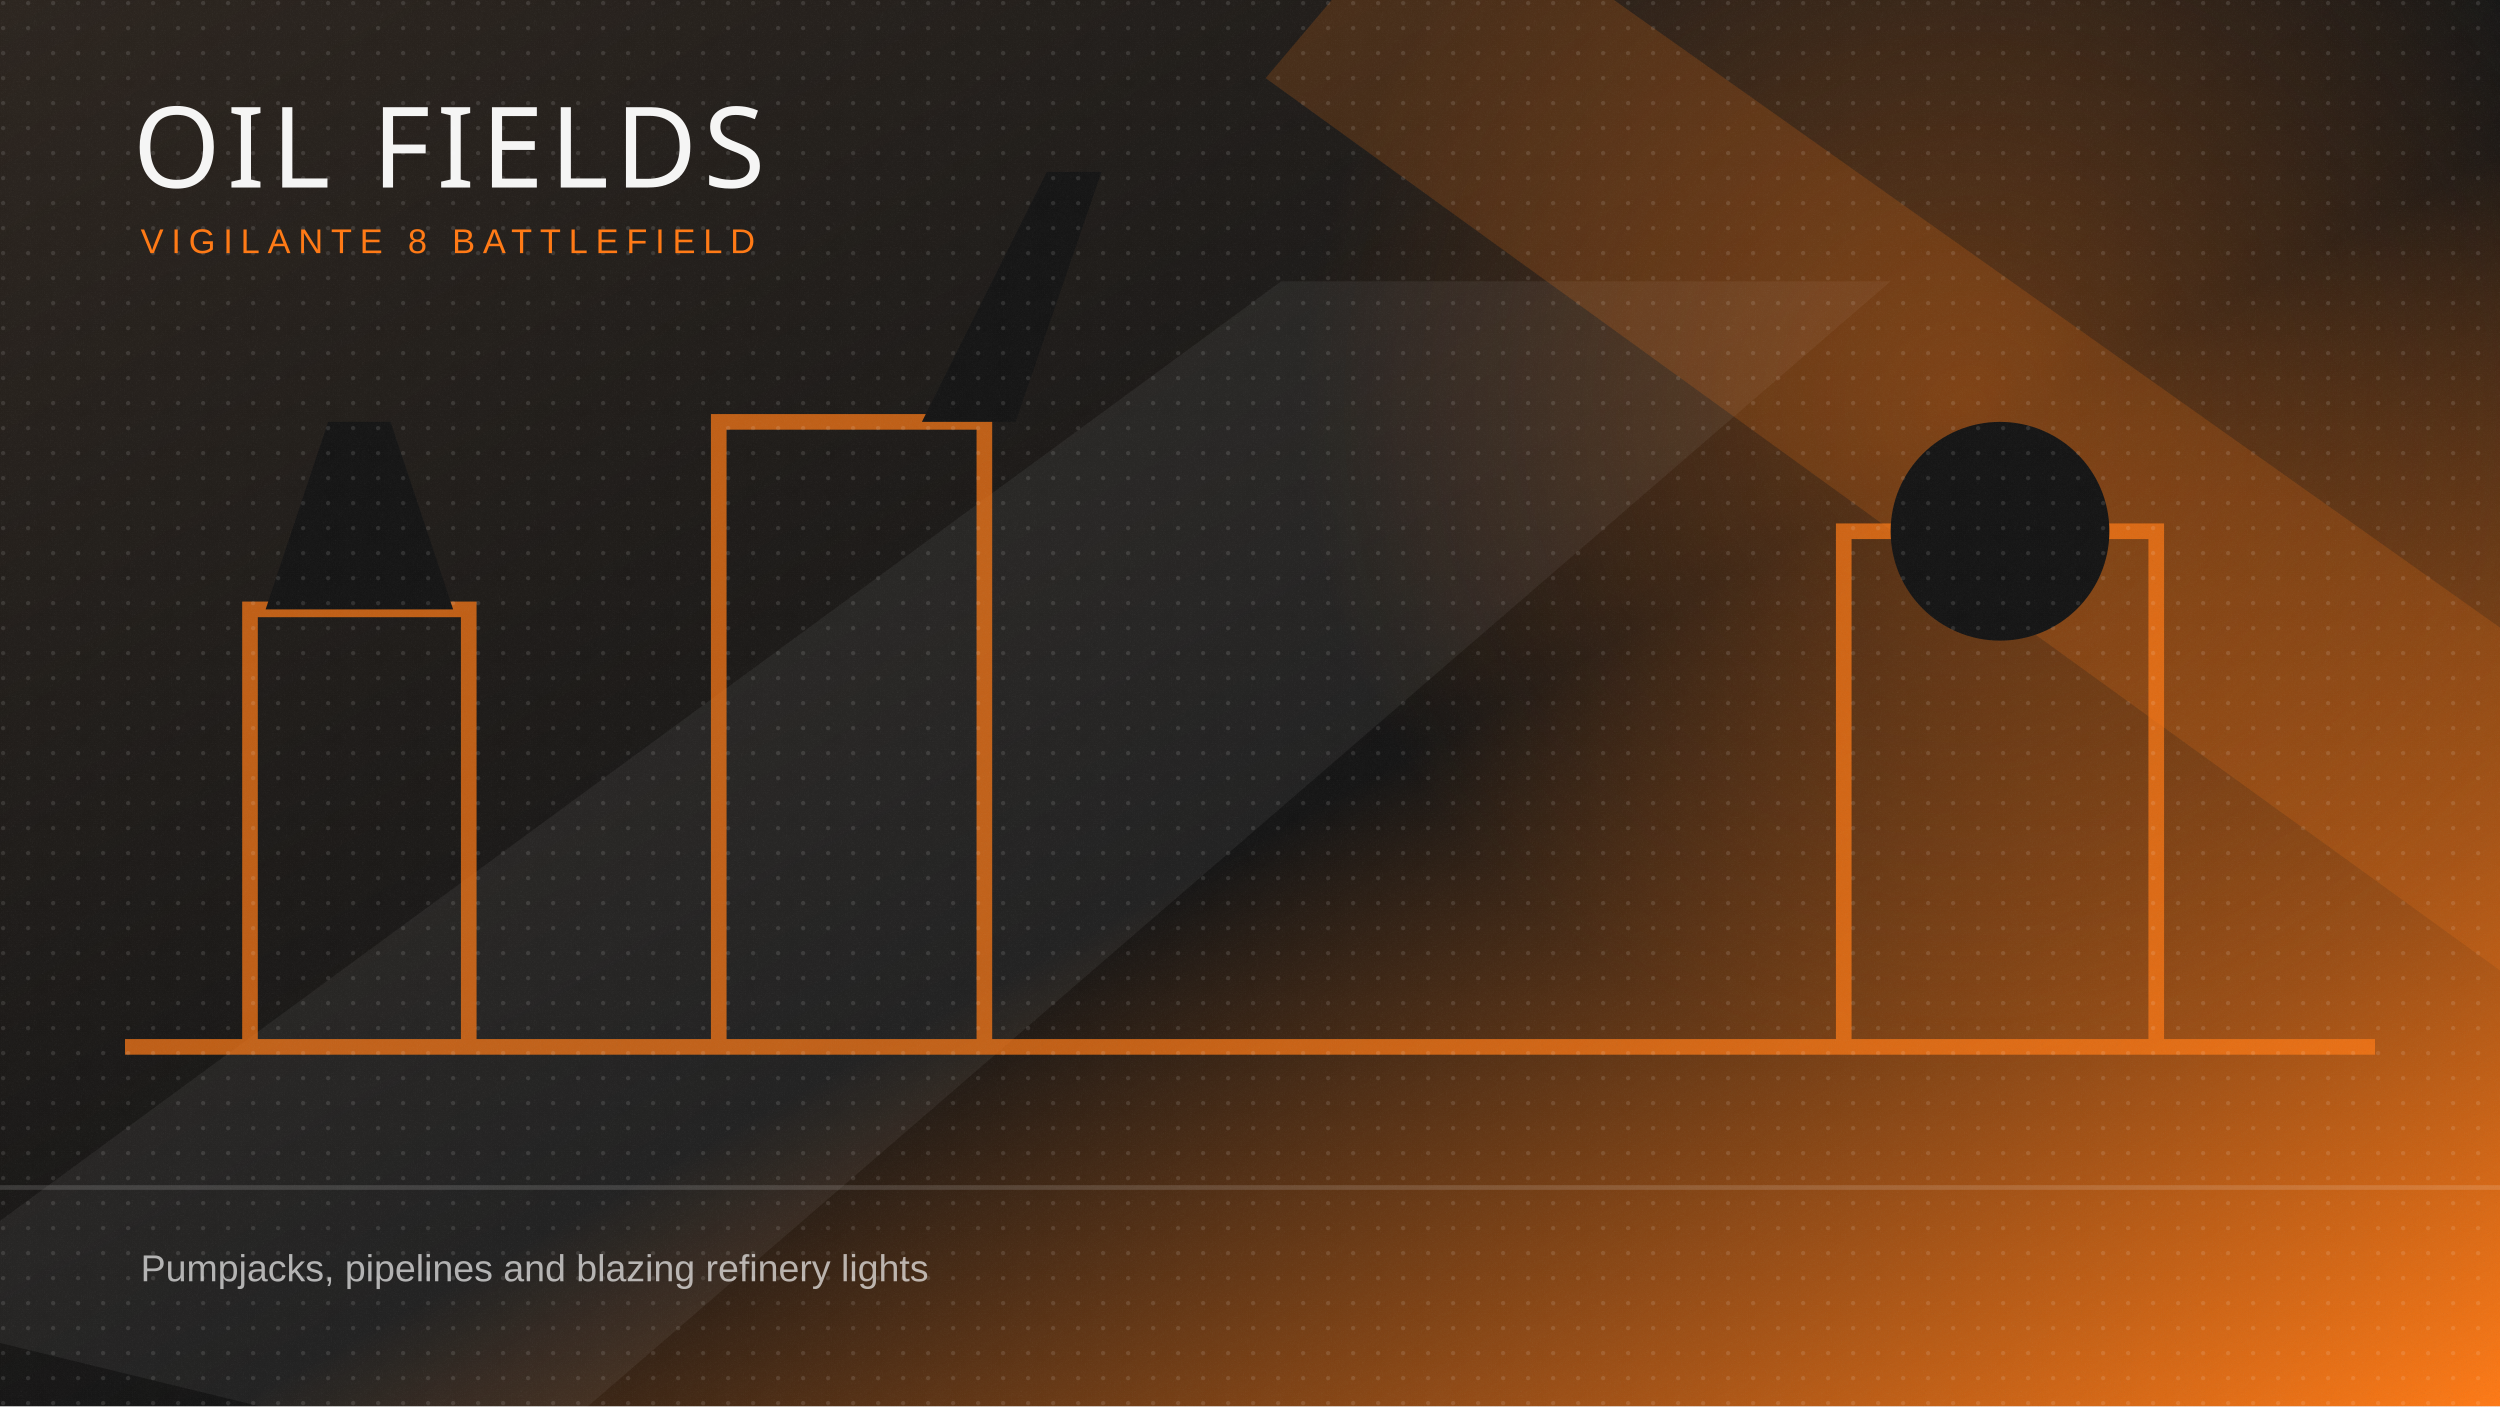
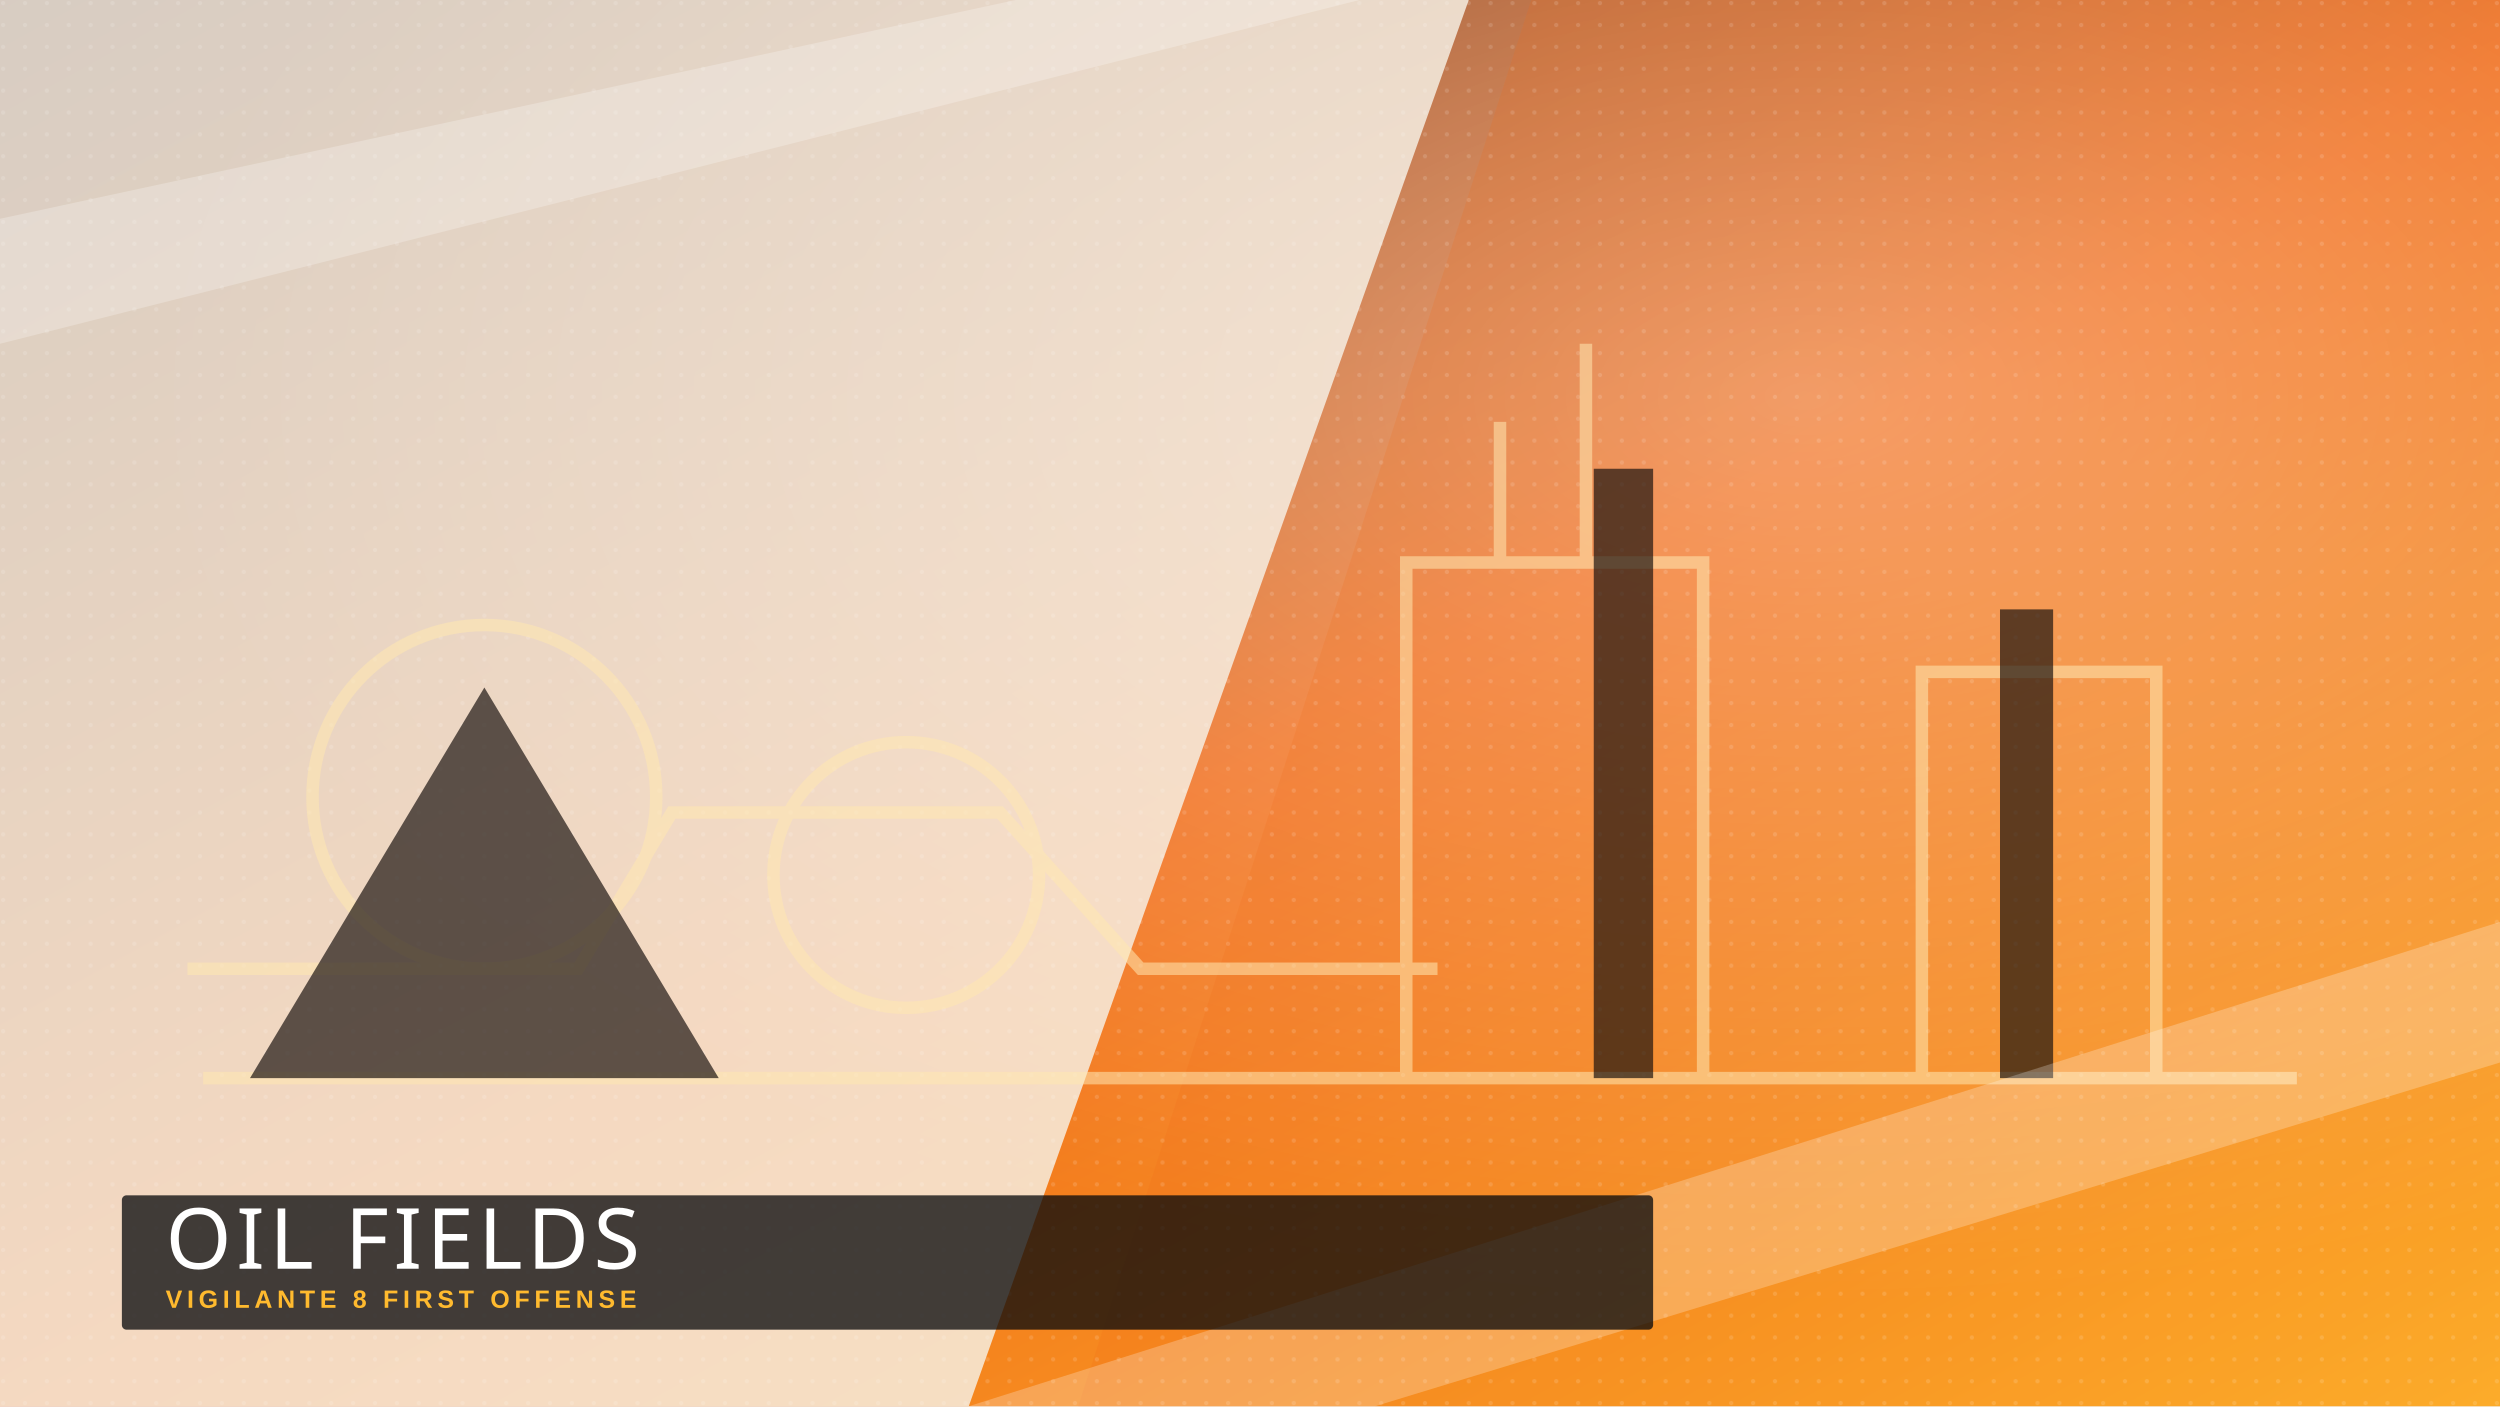
- <svg xmlns="http://www.w3.org/2000/svg" width="1600" height="900" viewBox="0 0 1600 900">
+ <svg xmlns="http://www.w3.org/2000/svg" viewBox="0 0 1600 900" role="img" aria-label="OIL FIELDS">
  <defs>
-     <linearGradient id="bg" x1="0" y1="0" x2="1" y2="1">
-       <stop stop-color="#2c251f" />
-       <stop offset=".55" stop-color="#151515" />
-       <stop offset="1" stop-color="#ff7a16" />
+     <linearGradient id="sky" x1="0" y1="0" x2="1" y2="1">
+       <stop stop-color="#4b2419" />
+       <stop offset=".52" stop-color="#f06a16" />
+       <stop offset="1" stop-color="#ffba2e" />
    </linearGradient>
-     <radialGradient id="glow">
-       <stop stop-color="#ff7a16" stop-opacity=".8" />
-       <stop offset="1" stop-color="#ff7a16" stop-opacity="0" />
+     <radialGradient id="glow" cx="72%" cy="28%" r="65%">
+       <stop stop-color="#fff" stop-opacity=".42" />
+       <stop offset="1" stop-color="#fff" stop-opacity="0" />
    </radialGradient>
-     <filter id="grain">
-       <feTurbulence baseFrequency=".8" numOctaves="2" stitchTiles="stitch" />
-       <feColorMatrix type="saturate" values="0" />
-       <feComponentTransfer>
-         <feFuncA type="table" tableValues="0 .14" />
-       </feComponentTransfer>
+     <pattern id="dots" width="14" height="14" patternUnits="userSpaceOnUse">
+       <circle cx="2" cy="2" r="1.4" fill="#fff" opacity=".22" />
+     </pattern>
+     <filter id="shadow">
+       <feDropShadow dx="0" dy="15" stdDeviation="18" flood-color="#000" flood-opacity=".38" />
    </filter>
-     <pattern id="dots" width="16" height="16" patternUnits="userSpaceOnUse">
-       <circle cx="2" cy="2" r="1.4" fill="#fff" opacity=".11" />
-     </pattern>
  </defs>
-   <rect width="1600" height="900" fill="url(#bg)" />
-   <circle cx="1260" cy="260" r="430" fill="url(#glow)" opacity=".42" />
-   <path d="M-80 840 820 180h390L330 940z" fill="#fff" opacity=".055" />
-   <path d="M920 -80 1640 430v220L810 50z" fill="#ff7a16" opacity=".18" />
-   <g opacity=".72" fill="none" stroke="#ff7a16" stroke-width="10">
-     <path d="M80 670h1440" />
-     <path d="M160 670V390h140v280M460 670V270h170v400M1180 670V340h200v330" />
+   <rect width="1600" height="900" fill="url(#sky)" />
+   <rect width="1600" height="900" fill="url(#glow)" />
+   <path d="M0 0h940L620 900H0z" fill="#f7f1e7" opacity=".82" />
+   <path d="M1600 0H980L690 900h910z" fill="#f06a16" opacity=".18" />
+   <rect width="1600" height="900" fill="url(#dots)" opacity=".6" />
+   <g>
+     <g fill="none" stroke="#ffe7b0" stroke-width="8" opacity=".55">
+       <path d="M130 690h1340" />
+       <circle cx="310" cy="510" r="110" />
+       <circle cx="580" cy="560" r="85" />
+       <path d="M900 690V360h190v330M960 360v-90M1015 360v-140M1230 690V430h150v260" />
+       <path d="M120 620h250l60-100h210l90 100h190" />
+     </g>
+     <g fill="#17100d" opacity=".68">
+       <rect x="1020" y="300" width="38" height="390" />
+       <rect x="1280" y="390" width="34" height="300" />
+       <path d="M160 690l150-250 150 250z" />
+     </g>
  </g>
-   <g fill="#151515">
-     <path d="M170 390h120l-40-120h-40z" />
-     <path d="M500 270h90l80-160h35l-55 160z" />
-     <circle cx="1280" cy="340" r="70" />
+   <g opacity=".24" fill="#fff">
+     <path d="M0 140L650 0h220L0 220z" />
+     <path d="M1600 680L880 900H620l980-310z" />
  </g>
-   <rect width="1600" height="900" fill="url(#dots)" />
-   <rect width="1600" height="900" filter="url(#grain)" opacity=".52" />
-   <path d="M0 760h1600" stroke="#fff" stroke-opacity=".14" stroke-width="3" />
-   <text x="85" y="120" fill="#fff" opacity=".95" font-family="Impact,Arial Black,sans-serif" font-size="72" letter-spacing="4">OIL FIELDS</text>
-   <text x="90" y="162" fill="#ff7a16" font-family="Arial,sans-serif" font-size="22" letter-spacing="5">VIGILANTE 8 BATTLEFIELD</text>
-   <text x="90" y="820" fill="#fff" opacity=".65" font-family="Arial,sans-serif" font-size="24">Pumpjacks, pipelines and blazing refinery lights</text>
+   <g transform="translate(78 765)">
+     <rect width="980" height="86" rx="3" fill="#08090c" opacity=".76" />
+     <text x="28" y="47" fill="#fff" font-family="Impact,Arial Narrow,sans-serif" font-size="54" letter-spacing="3">OIL FIELDS</text>
+     <text x="28" y="72" fill="#ffba2e" font-family="Arial,sans-serif" font-weight="800" font-size="16" letter-spacing="3">VIGILANTE 8 FIRST OFFENSE</text>
+   </g>
</svg>
